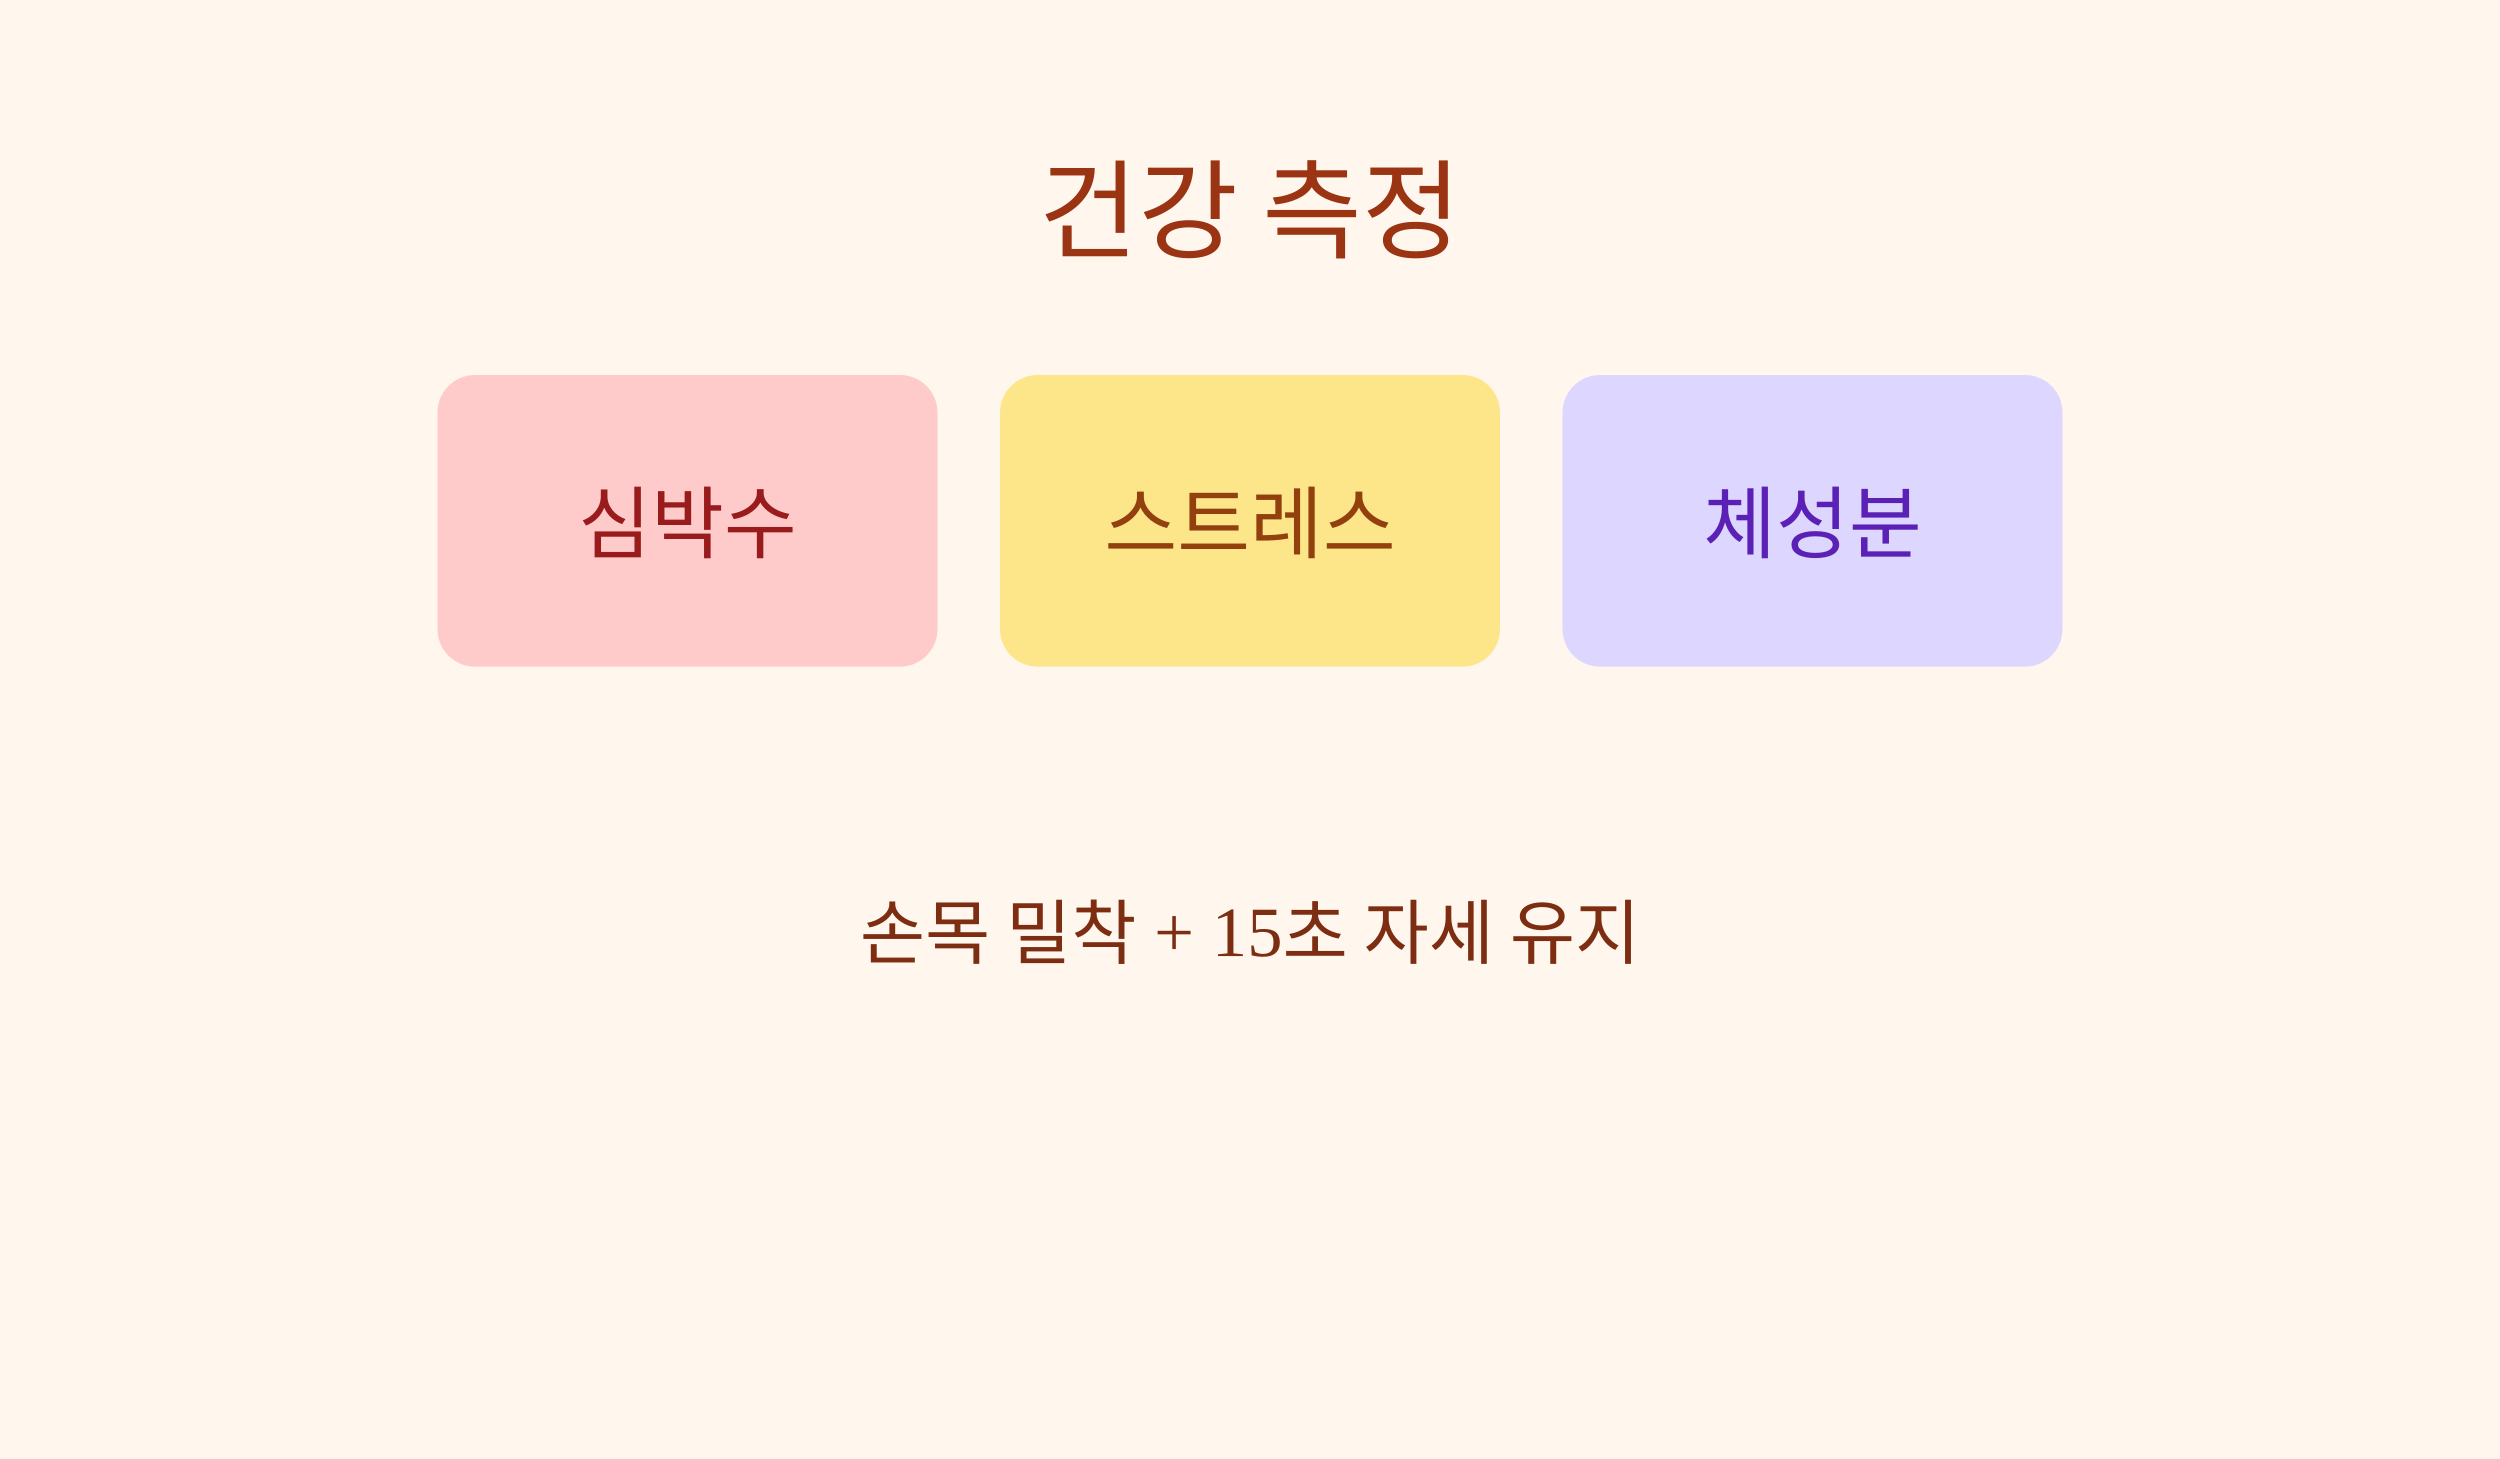
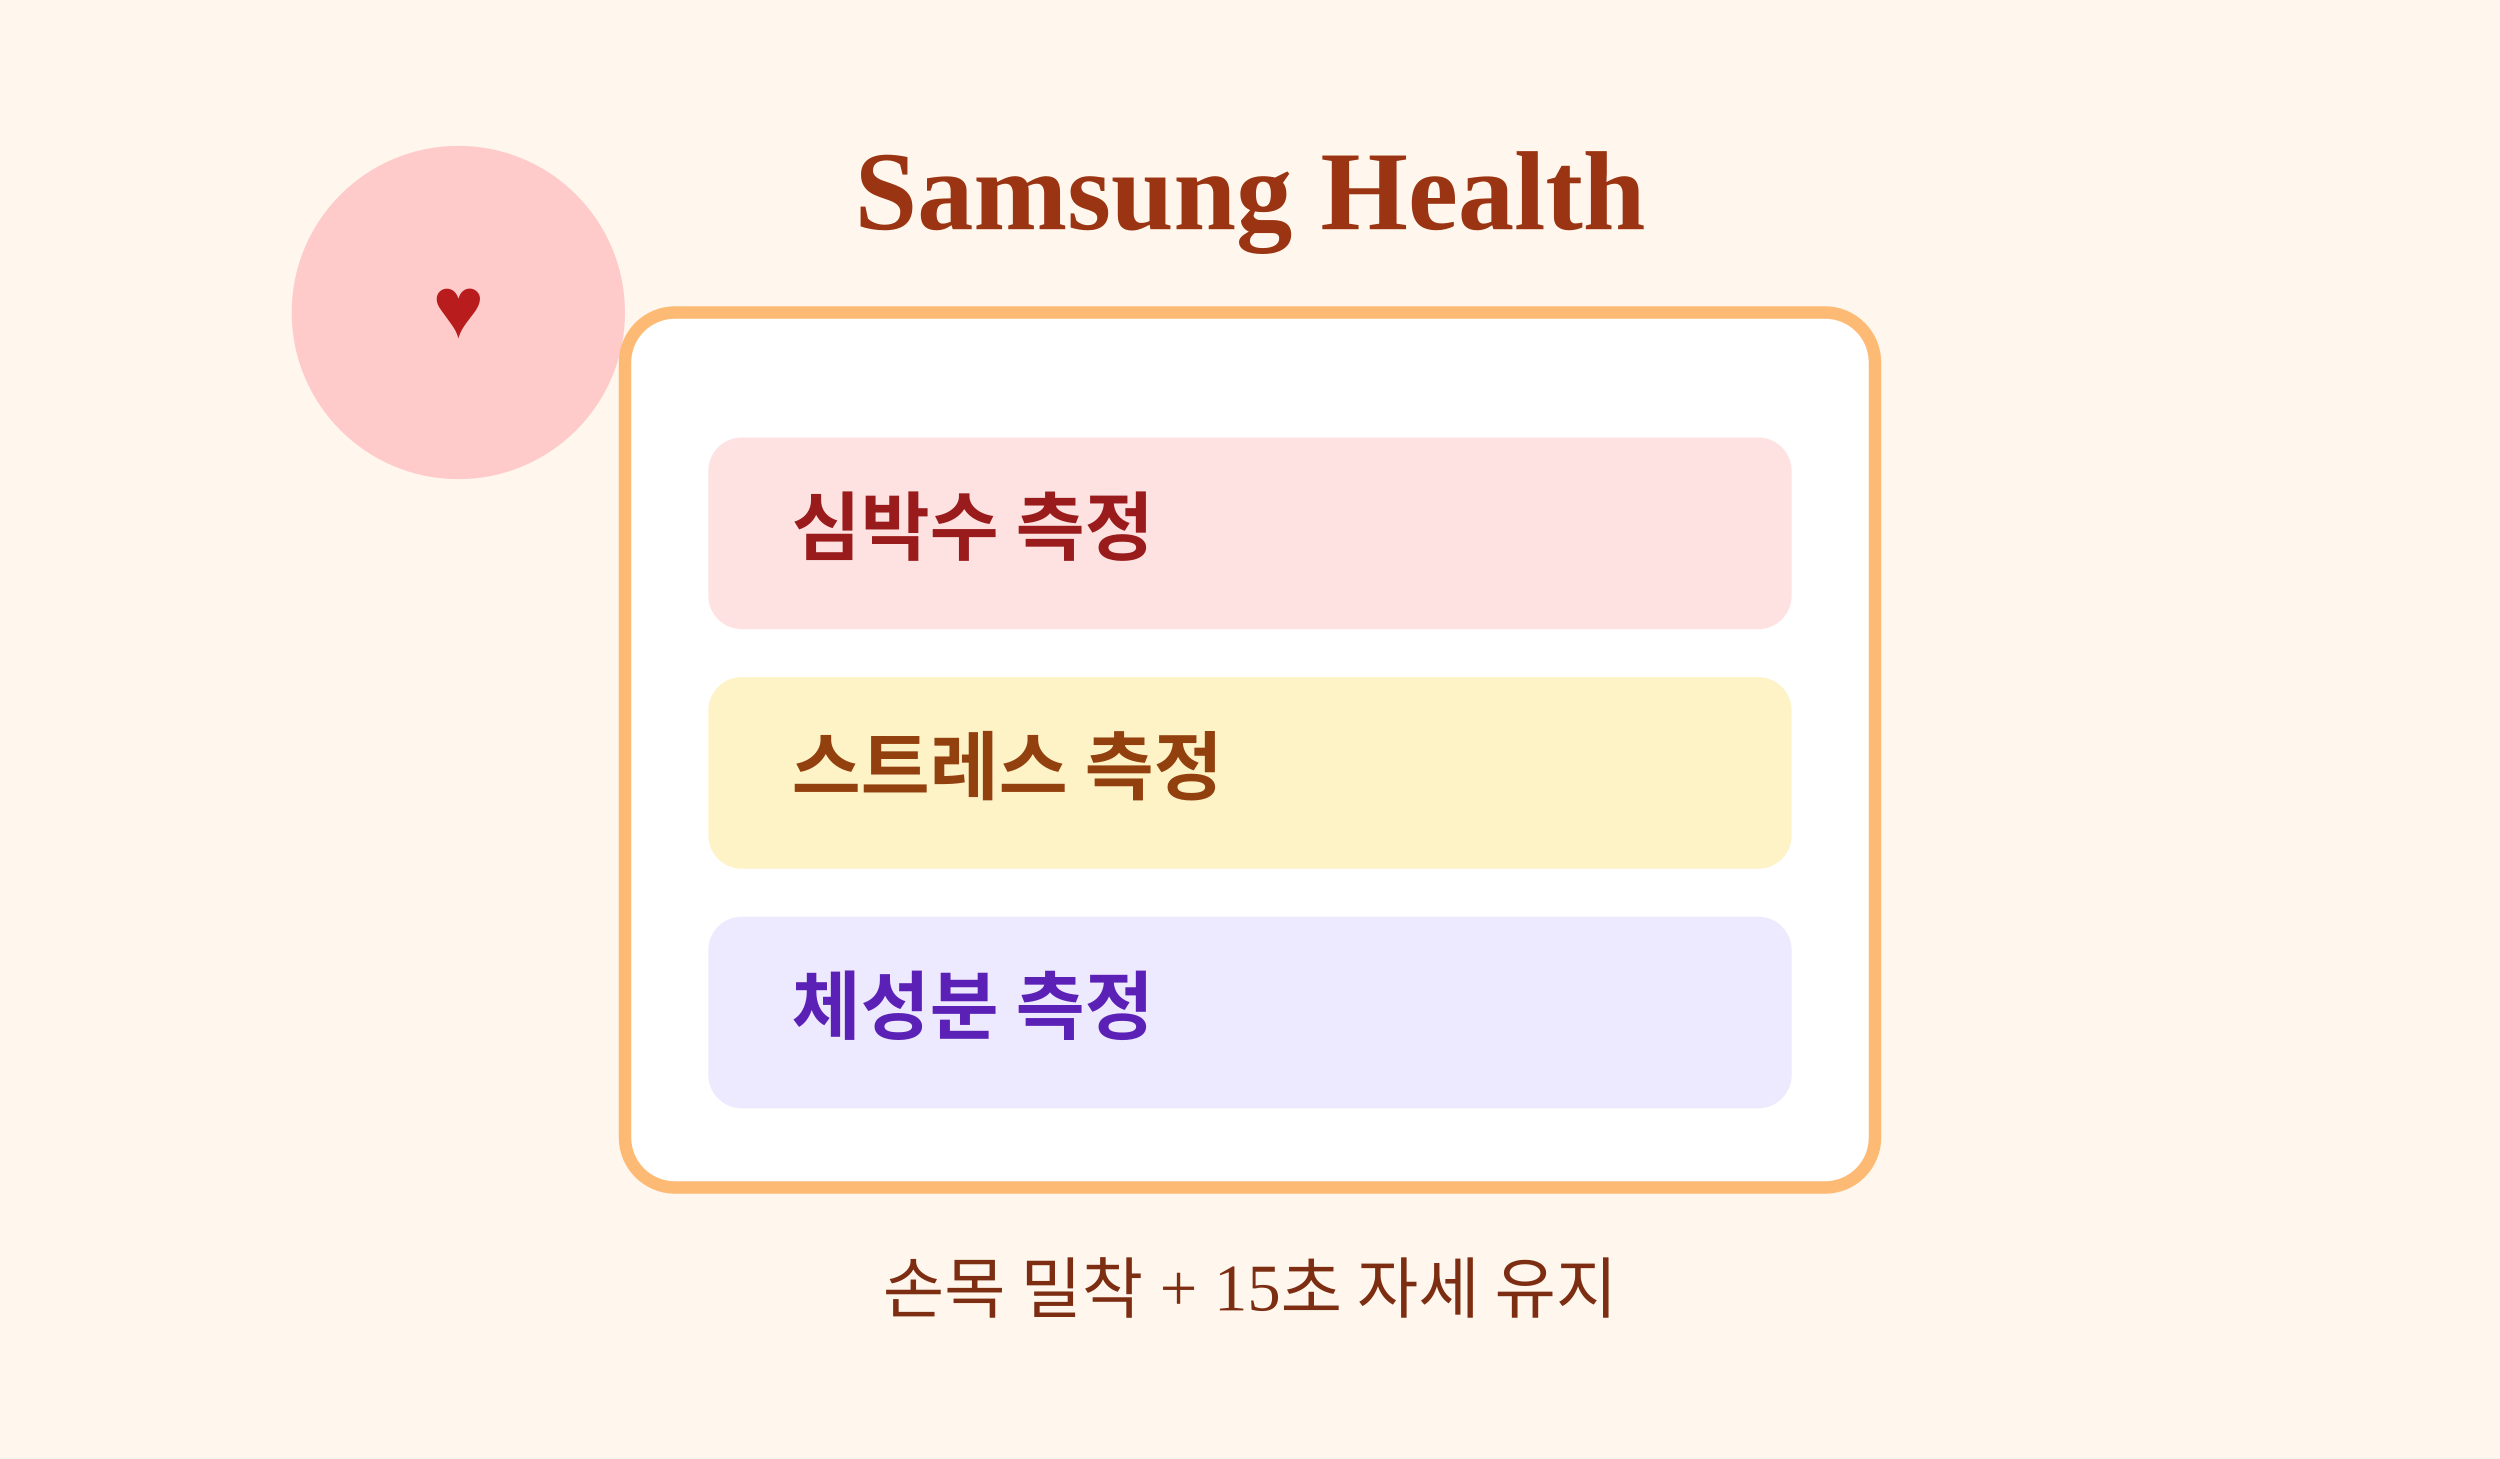
- <svg xmlns="http://www.w3.org/2000/svg" width="1200" height="700">
-   <rect width="100%" height="100%" fill="#fff7ed" />
-   <text x="600" y="120" font-size="52" text-anchor="middle" fill="#9a3412">건강 측정</text>
-   <rect x="210" y="180" width="240" height="140" rx="18" fill="#fecaca" />
-   <text x="330" y="265" font-size="38" text-anchor="middle" fill="#991b1b">심박수</text>
-   <rect x="480" y="180" width="240" height="140" rx="18" fill="#fde68a" />
-   <text x="600" y="265" font-size="38" text-anchor="middle" fill="#92400e">스트레스</text>
-   <rect x="750" y="180" width="240" height="140" rx="18" fill="#ddd6fe" />
-   <text x="870" y="265" font-size="38" text-anchor="middle" fill="#5b21b6">체성분</text>
-   <text x="600" y="460" font-size="34" text-anchor="middle" fill="#7c2d12">손목 밀착 + 15초 자세 유지</text>
+ <svg xmlns="http://www.w3.org/2000/svg" width="1200" height="700" viewBox="0 0 1200 700">
+   <rect width="1200" height="700" fill="#fff7ed" />
+   <circle cx="220" cy="150" r="80" fill="#fecaca" />
+   <text x="220" y="162" text-anchor="middle" font-size="42" fill="#b91c1c">♥</text>
+   <text x="600" y="110" font-size="54" text-anchor="middle" fill="#9a3412" font-weight="700">Samsung Health</text>
+   <rect x="300" y="150" width="600" height="420" rx="24" fill="white" stroke="#fdba74" stroke-width="6" />
+   <rect x="340" y="210" width="520" height="92" rx="16" fill="#fee2e2" />
+   <text x="380" y="266" font-size="36" fill="#991b1b" font-weight="700">심박수 측정</text>
+   <rect x="340" y="325" width="520" height="92" rx="16" fill="#fef3c7" />
+   <text x="380" y="381" font-size="36" fill="#92400e" font-weight="700">스트레스 측정</text>
+   <rect x="340" y="440" width="520" height="92" rx="16" fill="#ede9fe" />
+   <text x="380" y="496" font-size="36" fill="#5b21b6" font-weight="700">체성분 측정</text>
+   <text x="600" y="630" font-size="32" text-anchor="middle" fill="#7c2d12">손목 밀착 + 15초 자세 유지</text>
</svg>
